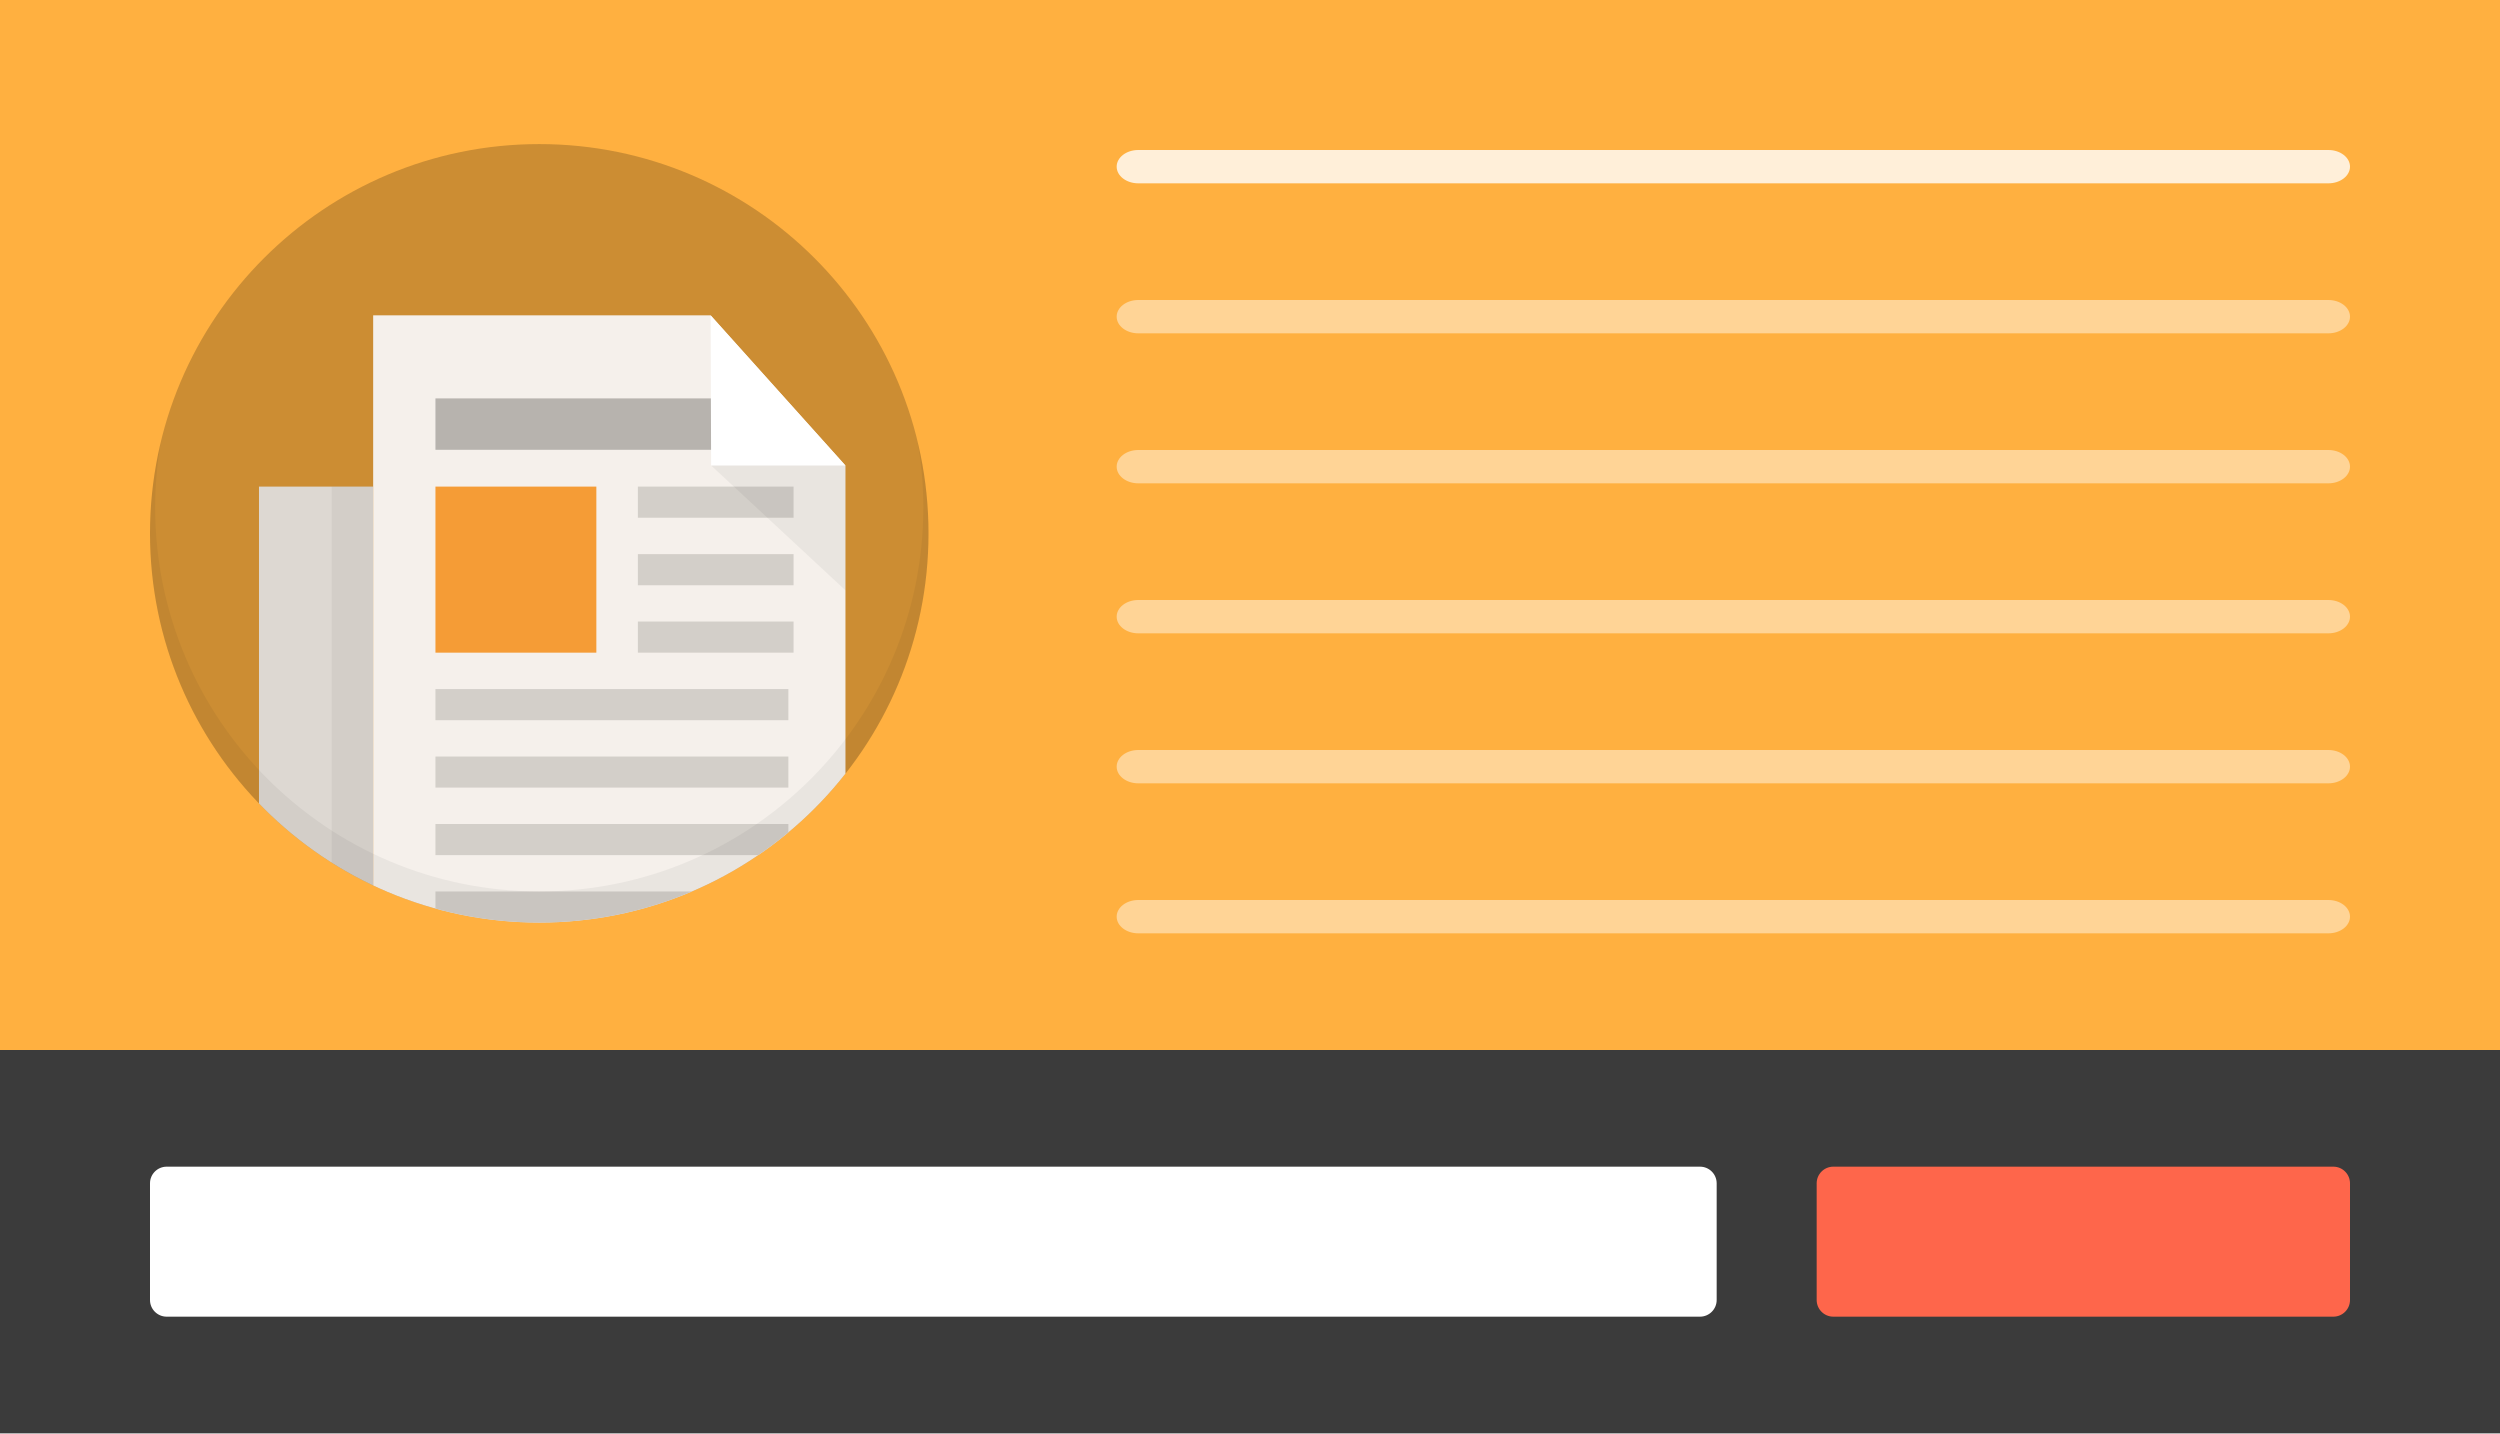
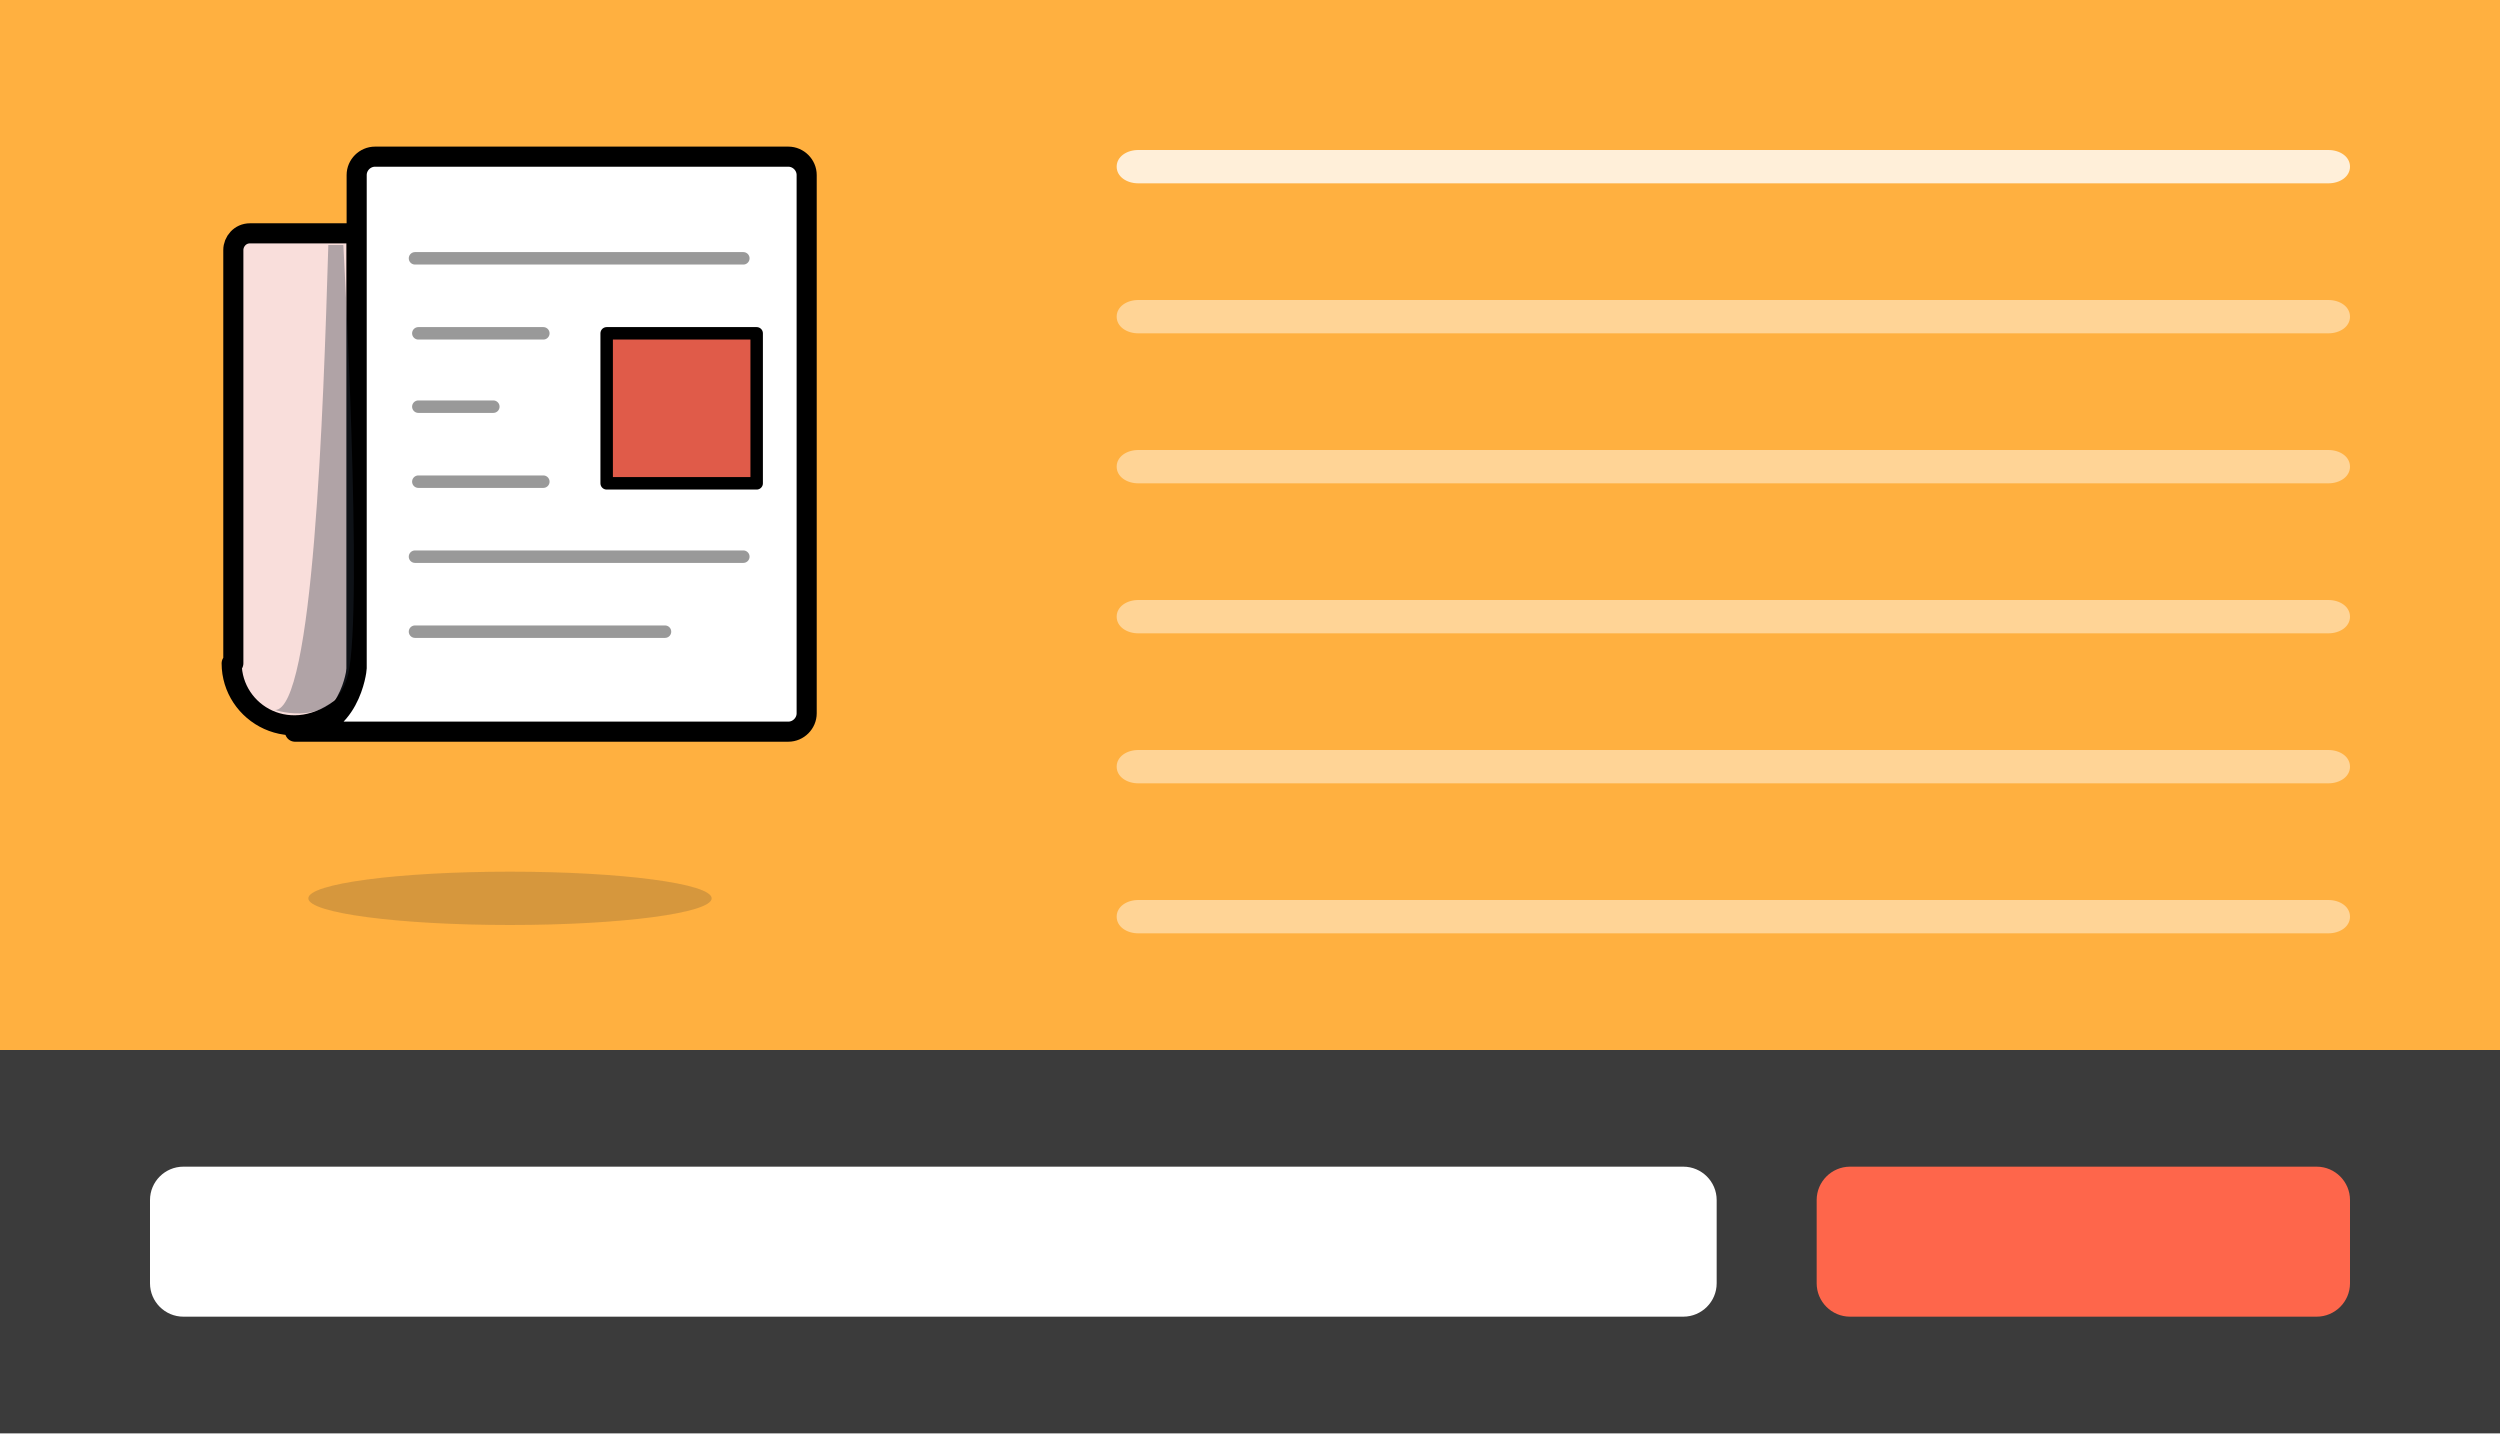
- <svg xmlns="http://www.w3.org/2000/svg" xmlns:xlink="http://www.w3.org/1999/xlink" version="1.1" x="0px" y="0px" width="150px" height="86px" viewBox="0 0 150 86" enable-background="new 0 0 150 86" xml:space="preserve">
-   <g id="Layer_1">
-     <rect y="63" fill="#3B3B3B" width="150" height="23" />
-     <rect fill="#FFB040" width="150" height="63" />
-     <circle opacity="0.2" cx="32.355" cy="32" r="23.355" />
-     <g>
-       <defs>
-         <circle id="SVGID_3_" cx="32.355" cy="32" r="23.355" />
-       </defs>
-       <clipPath id="SVGID_2_">
-         <use xlink:href="#SVGID_3_" overflow="visible" />
-       </clipPath>
-       <g clip-path="url(#SVGID_2_)">
-         <path fill="#DDD8D2" d="M15.539,29.197V59.01c0,1.929,1.541,3.507,3.425,3.507l0,0c1.884,0,3.425-1.578,3.425-3.507V29.197     H15.539z" />
-         <g opacity="0.05">
-           <rect x="19.899" y="29.197" width="2.491" height="33.32" />
-         </g>
-         <path fill="#F5F0EB" d="M22.39,18.921v39.66c0,0,28.338-0.112,28.338,0V27.934l-8.091-9.013H22.39z" />
-         <rect x="38.272" y="29.197" fill="#D3CFC9" width="9.342" height="1.868" />
-         <rect x="38.272" y="33.246" fill="#D3CFC9" width="9.342" height="1.868" />
-         <rect x="38.272" y="37.294" fill="#D3CFC9" width="9.342" height="1.868" />
-         <rect x="26.127" y="41.342" fill="#D3CFC9" width="21.176" height="1.868" />
-         <rect x="26.127" y="45.39" fill="#D3CFC9" width="21.176" height="1.868" />
-         <rect x="26.127" y="49.439" fill="#D3CFC9" width="21.176" height="1.868" />
-         <rect x="26.127" y="53.487" fill="#D3CFC9" width="21.176" height="1.868" />
-         <rect x="26.127" y="57.535" fill="#D3CFC9" width="21.176" height="1.868" />
-         <rect x="26.127" y="29.197" fill="#F59C36" width="9.654" height="9.965" />
-         <rect x="26.127" y="23.903" fill="#B7B3AE" width="18.996" height="3.085" />
-         <polygon fill="#FFFFFF" points="42.667,27.934 50.728,27.934 42.638,18.921    " />
-         <polygon opacity="0.05" points="50.734,27.934 42.673,27.934 50.734,35.425    " />
-       </g>
-     </g>
-     <path opacity="0.05" d="M55.067,26.561c0.214,1.263,0.332,2.558,0.332,3.882c0,12.727-10.317,23.044-23.044,23.044   S9.311,43.17,9.311,30.443c0-1.324,0.118-2.619,0.332-3.882C9.227,28.307,9,30.126,9,32c0,12.899,10.457,23.355,23.355,23.355   S55.711,44.899,55.711,32C55.711,30.126,55.484,28.307,55.067,26.561z" />
-     <path opacity="0.8" fill="#FFFFFF" d="M139.702,11H68.298C67.581,11,67,10.552,67,10v0c0-0.552,0.581-1,1.298-1h71.404   C140.419,9,141,9.448,141,10v0C141,10.552,140.419,11,139.702,11z" />
-     <path opacity="0.45" fill="#FFFFFF" d="M139.702,20H68.298C67.581,20,67,19.552,67,19v0c0-0.552,0.581-1,1.298-1h71.404   c0.717,0,1.298,0.448,1.298,1v0C141,19.552,140.419,20,139.702,20z" />
-     <path opacity="0.45" fill="#FFFFFF" d="M139.702,29H68.298C67.581,29,67,28.552,67,28v0c0-0.552,0.581-1,1.298-1h71.404   c0.717,0,1.298,0.448,1.298,1v0C141,28.552,140.419,29,139.702,29z" />
-     <path opacity="0.45" fill="#FFFFFF" d="M139.702,38H68.298C67.581,38,67,37.552,67,37l0,0c0-0.552,0.581-1,1.298-1h71.404   c0.717,0,1.298,0.448,1.298,1l0,0C141,37.552,140.419,38,139.702,38z" />
-     <path opacity="0.45" fill="#FFFFFF" d="M139.702,47H68.298C67.581,47,67,46.552,67,46l0,0c0-0.552,0.581-1,1.298-1h71.404   c0.717,0,1.298,0.448,1.298,1l0,0C141,46.552,140.419,47,139.702,47z" />
-     <path opacity="0.45" fill="#FFFFFF" d="M139.702,56H68.298C67.581,56,67,55.552,67,55l0,0c0-0.552,0.581-1,1.298-1h71.404   c0.717,0,1.298,0.448,1.298,1l0,0C141,55.552,140.419,56,139.702,56z" />
-     <path fill="#FFFFFF" d="M102,79H10c-0.552,0-1-0.448-1-1v-7c0-0.552,0.448-1,1-1h92c0.552,0,1,0.448,1,1v7   C103,78.552,102.552,79,102,79z" />
-     <path fill="#FE664B" d="M140,79h-30c-0.552,0-1-0.448-1-1v-7c0-0.552,0.448-1,1-1h30c0.552,0,1,0.448,1,1v7   C141,78.552,140.552,79,140,79z" />
-   </g>
-   <g id="Layer_2" display="none">
+ <svg xmlns="http://www.w3.org/2000/svg" version="1.1" id="Layer_1" x="0px" y="0px" viewBox="-320 264 150 86" style="enable-background:new -320 264 150 86;" xml:space="preserve">
+   <style type="text/css">
+ 	.st0{fill:#3B3B3B;}
+ 	.st1{fill:#FFB040;}
+ 	.st2{opacity:0.8;fill:#FFFFFF;enable-background:new    ;}
+ 	.st3{opacity:0.45;fill:#FFFFFF;enable-background:new    ;}
+ 	.st4{fill:#FFFFFF;}
+ 	.st5{fill:#FE664B;}
+ 	.st6{display:none;}
+ 	.st7{opacity:0.2;fill:#333333;enable-background:new    ;}
+ 	.st8{fill:#F9DEDB;stroke:#000000;stroke-width:1.206;stroke-linecap:round;stroke-linejoin:round;stroke-miterlimit:10;}
+ 	.st9{fill:#FFFFFF;stroke:#000000;stroke-width:1.206;stroke-linecap:round;stroke-linejoin:round;stroke-miterlimit:10;}
+ 	.st10{fill:none;stroke:#999999;stroke-width:0.748;stroke-linecap:round;stroke-linejoin:round;stroke-miterlimit:10;}
+ 	.st11{fill:#E05B49;stroke:#000000;stroke-width:0.748;stroke-linecap:round;stroke-linejoin:round;stroke-miterlimit:10;}
+ 	.st12{opacity:0.35;fill:#293342;enable-background:new    ;}
+ </style>
+   <rect x="-320" y="327" class="st0" width="150" height="23" />
+   <rect x="-320" y="264" class="st1" width="150" height="63" />
+   <path class="st2" d="M-180.3,275h-71.4c-0.7,0-1.3-0.4-1.3-1l0,0c0-0.6,0.6-1,1.3-1h71.4c0.7,0,1.3,0.4,1.3,1l0,0  C-179,274.6-179.6,275-180.3,275z" />
+   <path class="st3" d="M-180.3,284h-71.4c-0.7,0-1.3-0.4-1.3-1l0,0c0-0.6,0.6-1,1.3-1h71.4c0.7,0,1.3,0.4,1.3,1l0,0  C-179,283.6-179.6,284-180.3,284z" />
+   <path class="st3" d="M-180.3,293h-71.4c-0.7,0-1.3-0.4-1.3-1l0,0c0-0.6,0.6-1,1.3-1h71.4c0.7,0,1.3,0.4,1.3,1l0,0  C-179,292.6-179.6,293-180.3,293z" />
+   <path class="st3" d="M-180.3,302h-71.4c-0.7,0-1.3-0.4-1.3-1l0,0c0-0.6,0.6-1,1.3-1h71.4c0.7,0,1.3,0.4,1.3,1l0,0  C-179,301.6-179.6,302-180.3,302z" />
+   <path class="st3" d="M-180.3,311h-71.4c-0.7,0-1.3-0.4-1.3-1l0,0c0-0.6,0.6-1,1.3-1h71.4c0.7,0,1.3,0.4,1.3,1l0,0  C-179,310.6-179.6,311-180.3,311z" />
+   <path class="st3" d="M-180.3,320h-71.4c-0.7,0-1.3-0.4-1.3-1l0,0c0-0.6,0.6-1,1.3-1h71.4c0.7,0,1.3,0.4,1.3,1l0,0  C-179,319.6-179.6,320-180.3,320z" />
+   <path class="st4" d="M-219,343h-90c-1.1,0-2-0.9-2-2v-5c0-1.1,0.9-2,2-2h90c1.1,0,2,0.9,2,2v5C-217,342.1-217.9,343-219,343z" />
+   <path class="st5" d="M-181,343h-28c-1.1,0-2-0.9-2-2v-5c0-1.1,0.9-2,2-2h28c1.1,0,2,0.9,2,2v5C-179,342.1-179.9,343-181,343z" />
+   <g id="Layer_2" class="st6">
</g>
+   <ellipse class="st7" cx="-289.4" cy="317.9" rx="12.1" ry="1.6" />
+   <path class="st8" d="M-306.1,303.8c0,3,3.6,5.2,6.8,2.5c0.5-0.4,0.7-1,0.7-1.6V278h-6.4c-0.6,0-1,0.5-1,1v24.8H-306.1z" />
+   <path class="st9" d="M-302.3,307.9h29.6c0.6,0,1.1-0.5,1.1-1.1v-32.3c0-0.6-0.5-1.1-1.1-1.1h-24.8c-0.6,0-1.1,0.5-1.1,1.1v29.6  C-298.6,304.2-299,307.9-302.3,307.9z" />
+   <line class="st10" x1="-294.9" y1="284" x2="-287.4" y2="284" />
+   <line class="st10" x1="-295.1" y1="279.5" x2="-275.4" y2="279.5" />
+   <line class="st10" x1="-294.9" y1="288.4" x2="-290.4" y2="288.4" />
+   <line class="st10" x1="-294.9" y1="292.9" x2="-287.4" y2="292.9" />
+   <rect x="-283.6" y="284" class="st11" width="9" height="9" />
+   <line class="st10" x1="-295.1" y1="297.4" x2="-275.4" y2="297.4" />
+   <line class="st10" x1="-295.1" y1="301.9" x2="-280.1" y2="301.9" />
+   <path class="st12" d="M-299.4,278.7h-0.9c-0.3,10-0.9,27.9-3.2,27.9c0,0,3.6,1.2,4.4-2.2C-298.2,300.4-299.4,278.7-299.4,278.7z" />
</svg>
